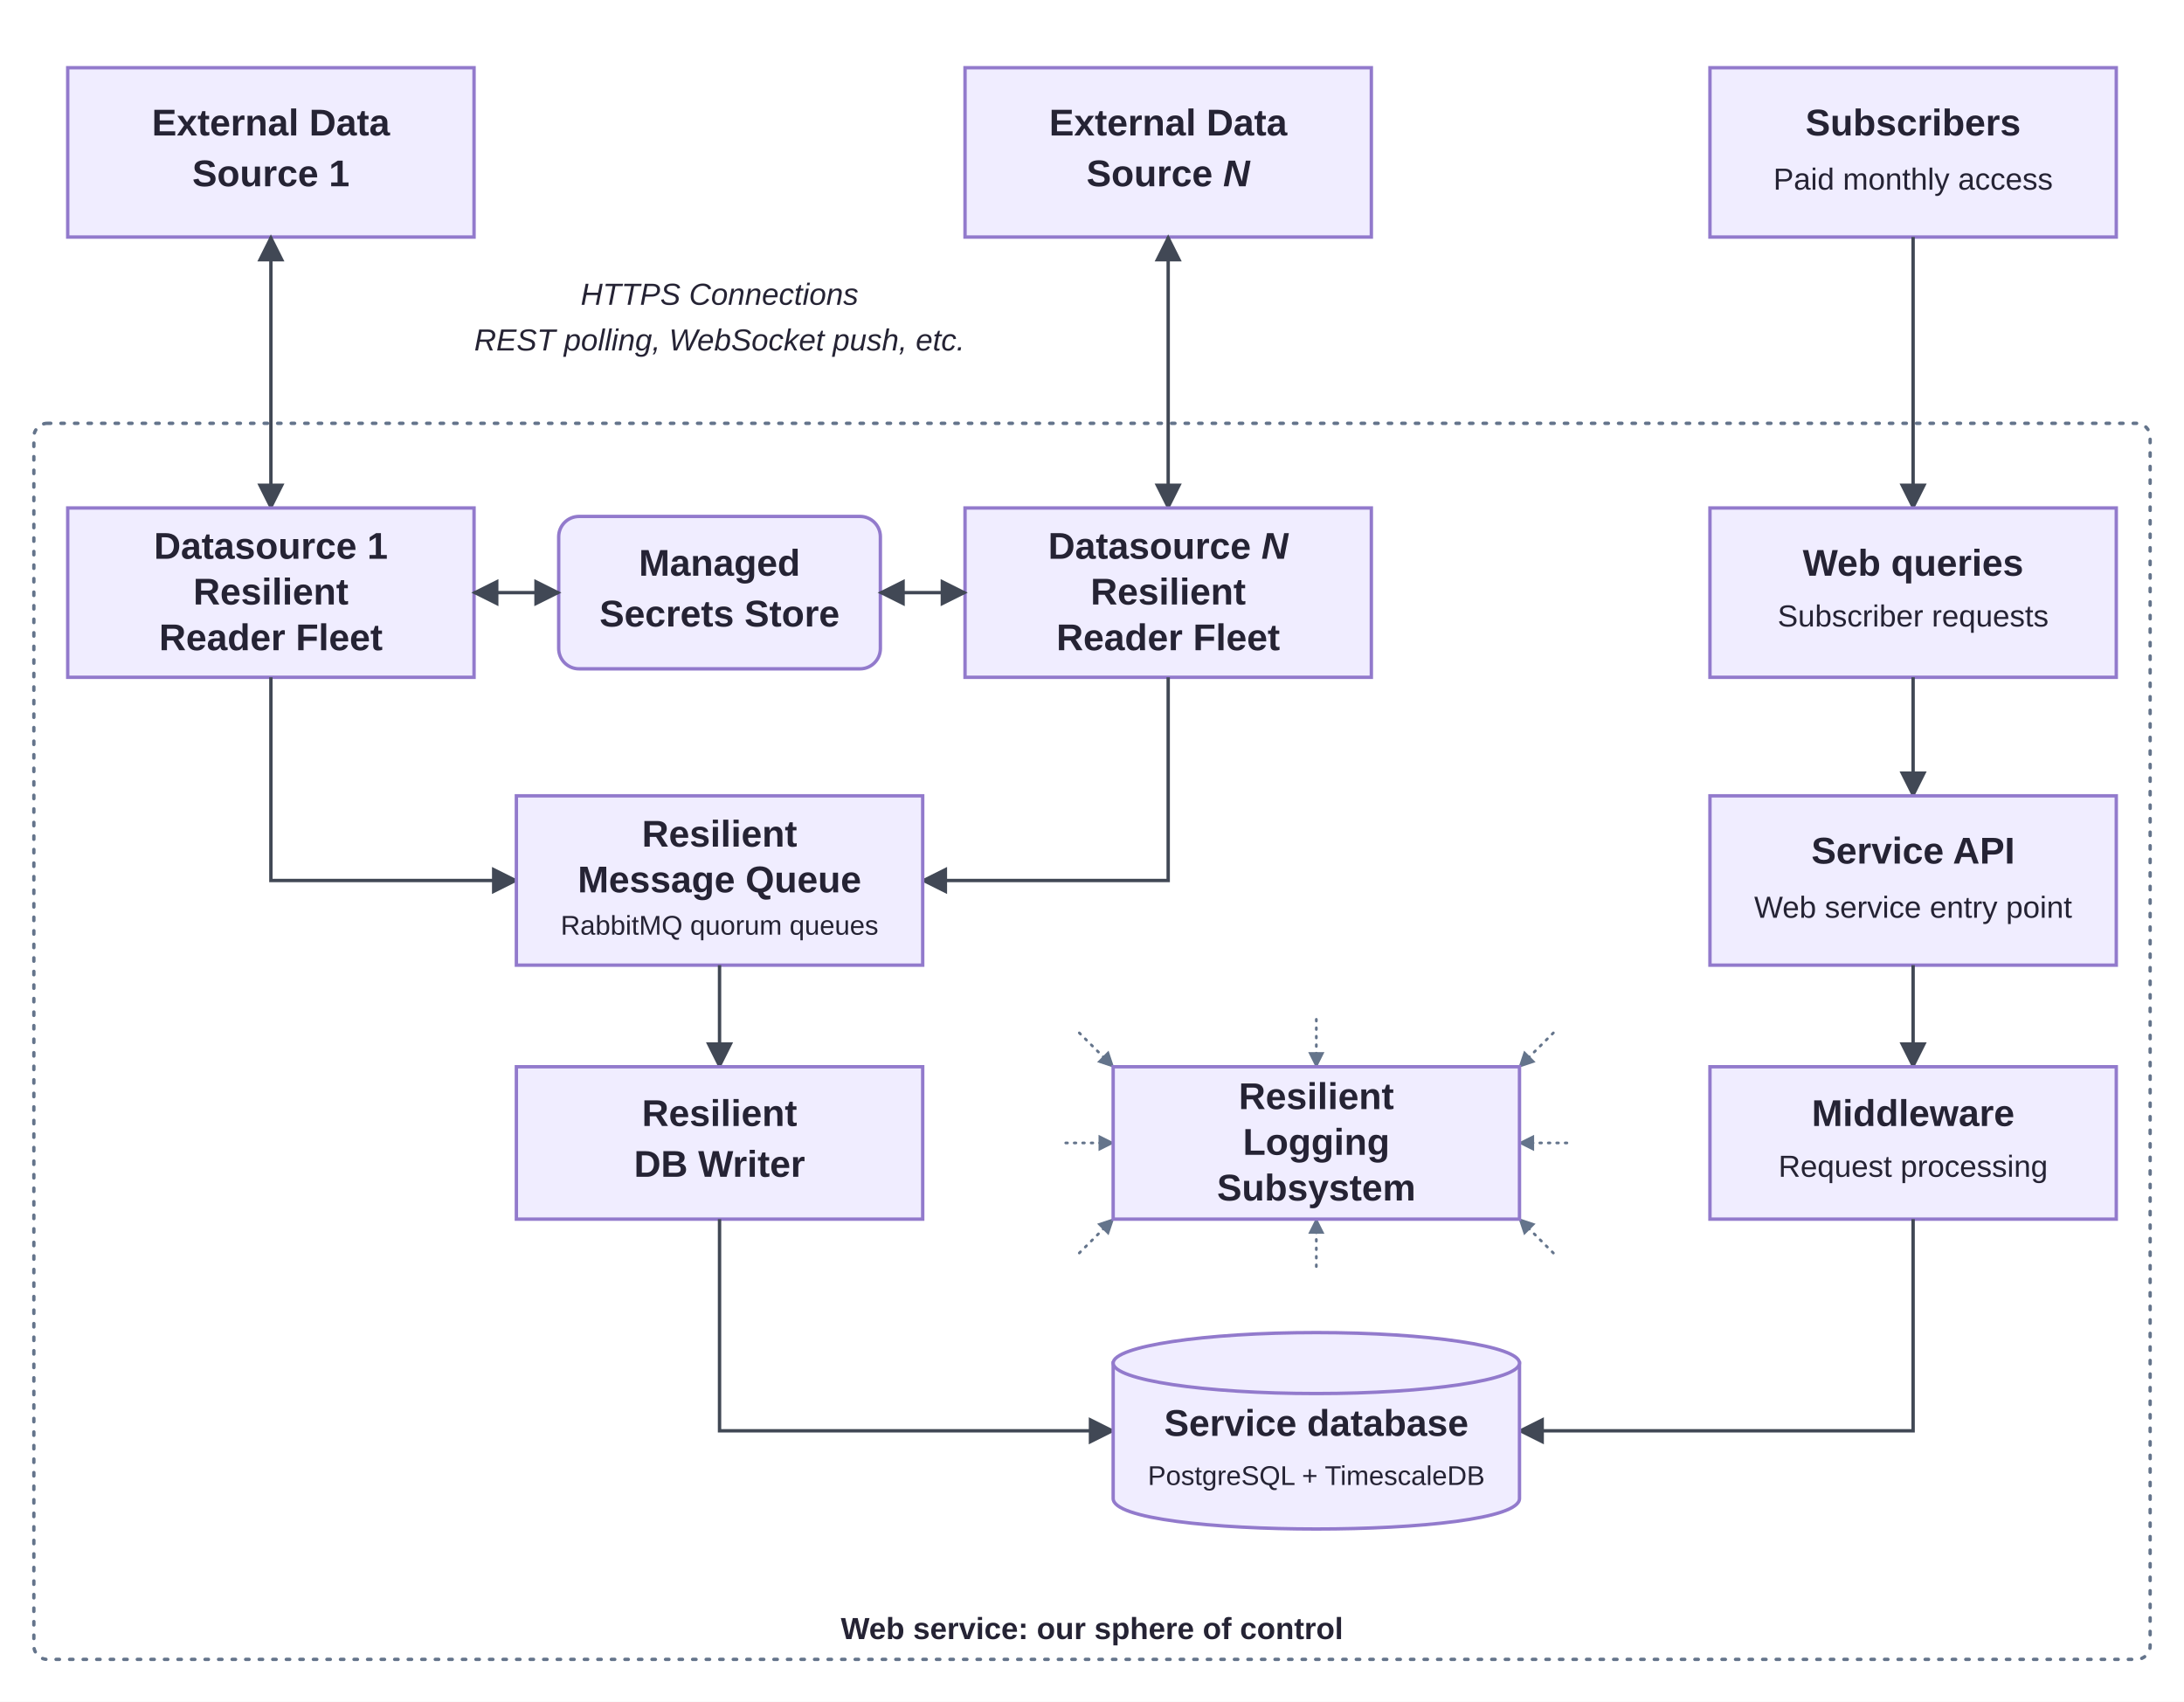
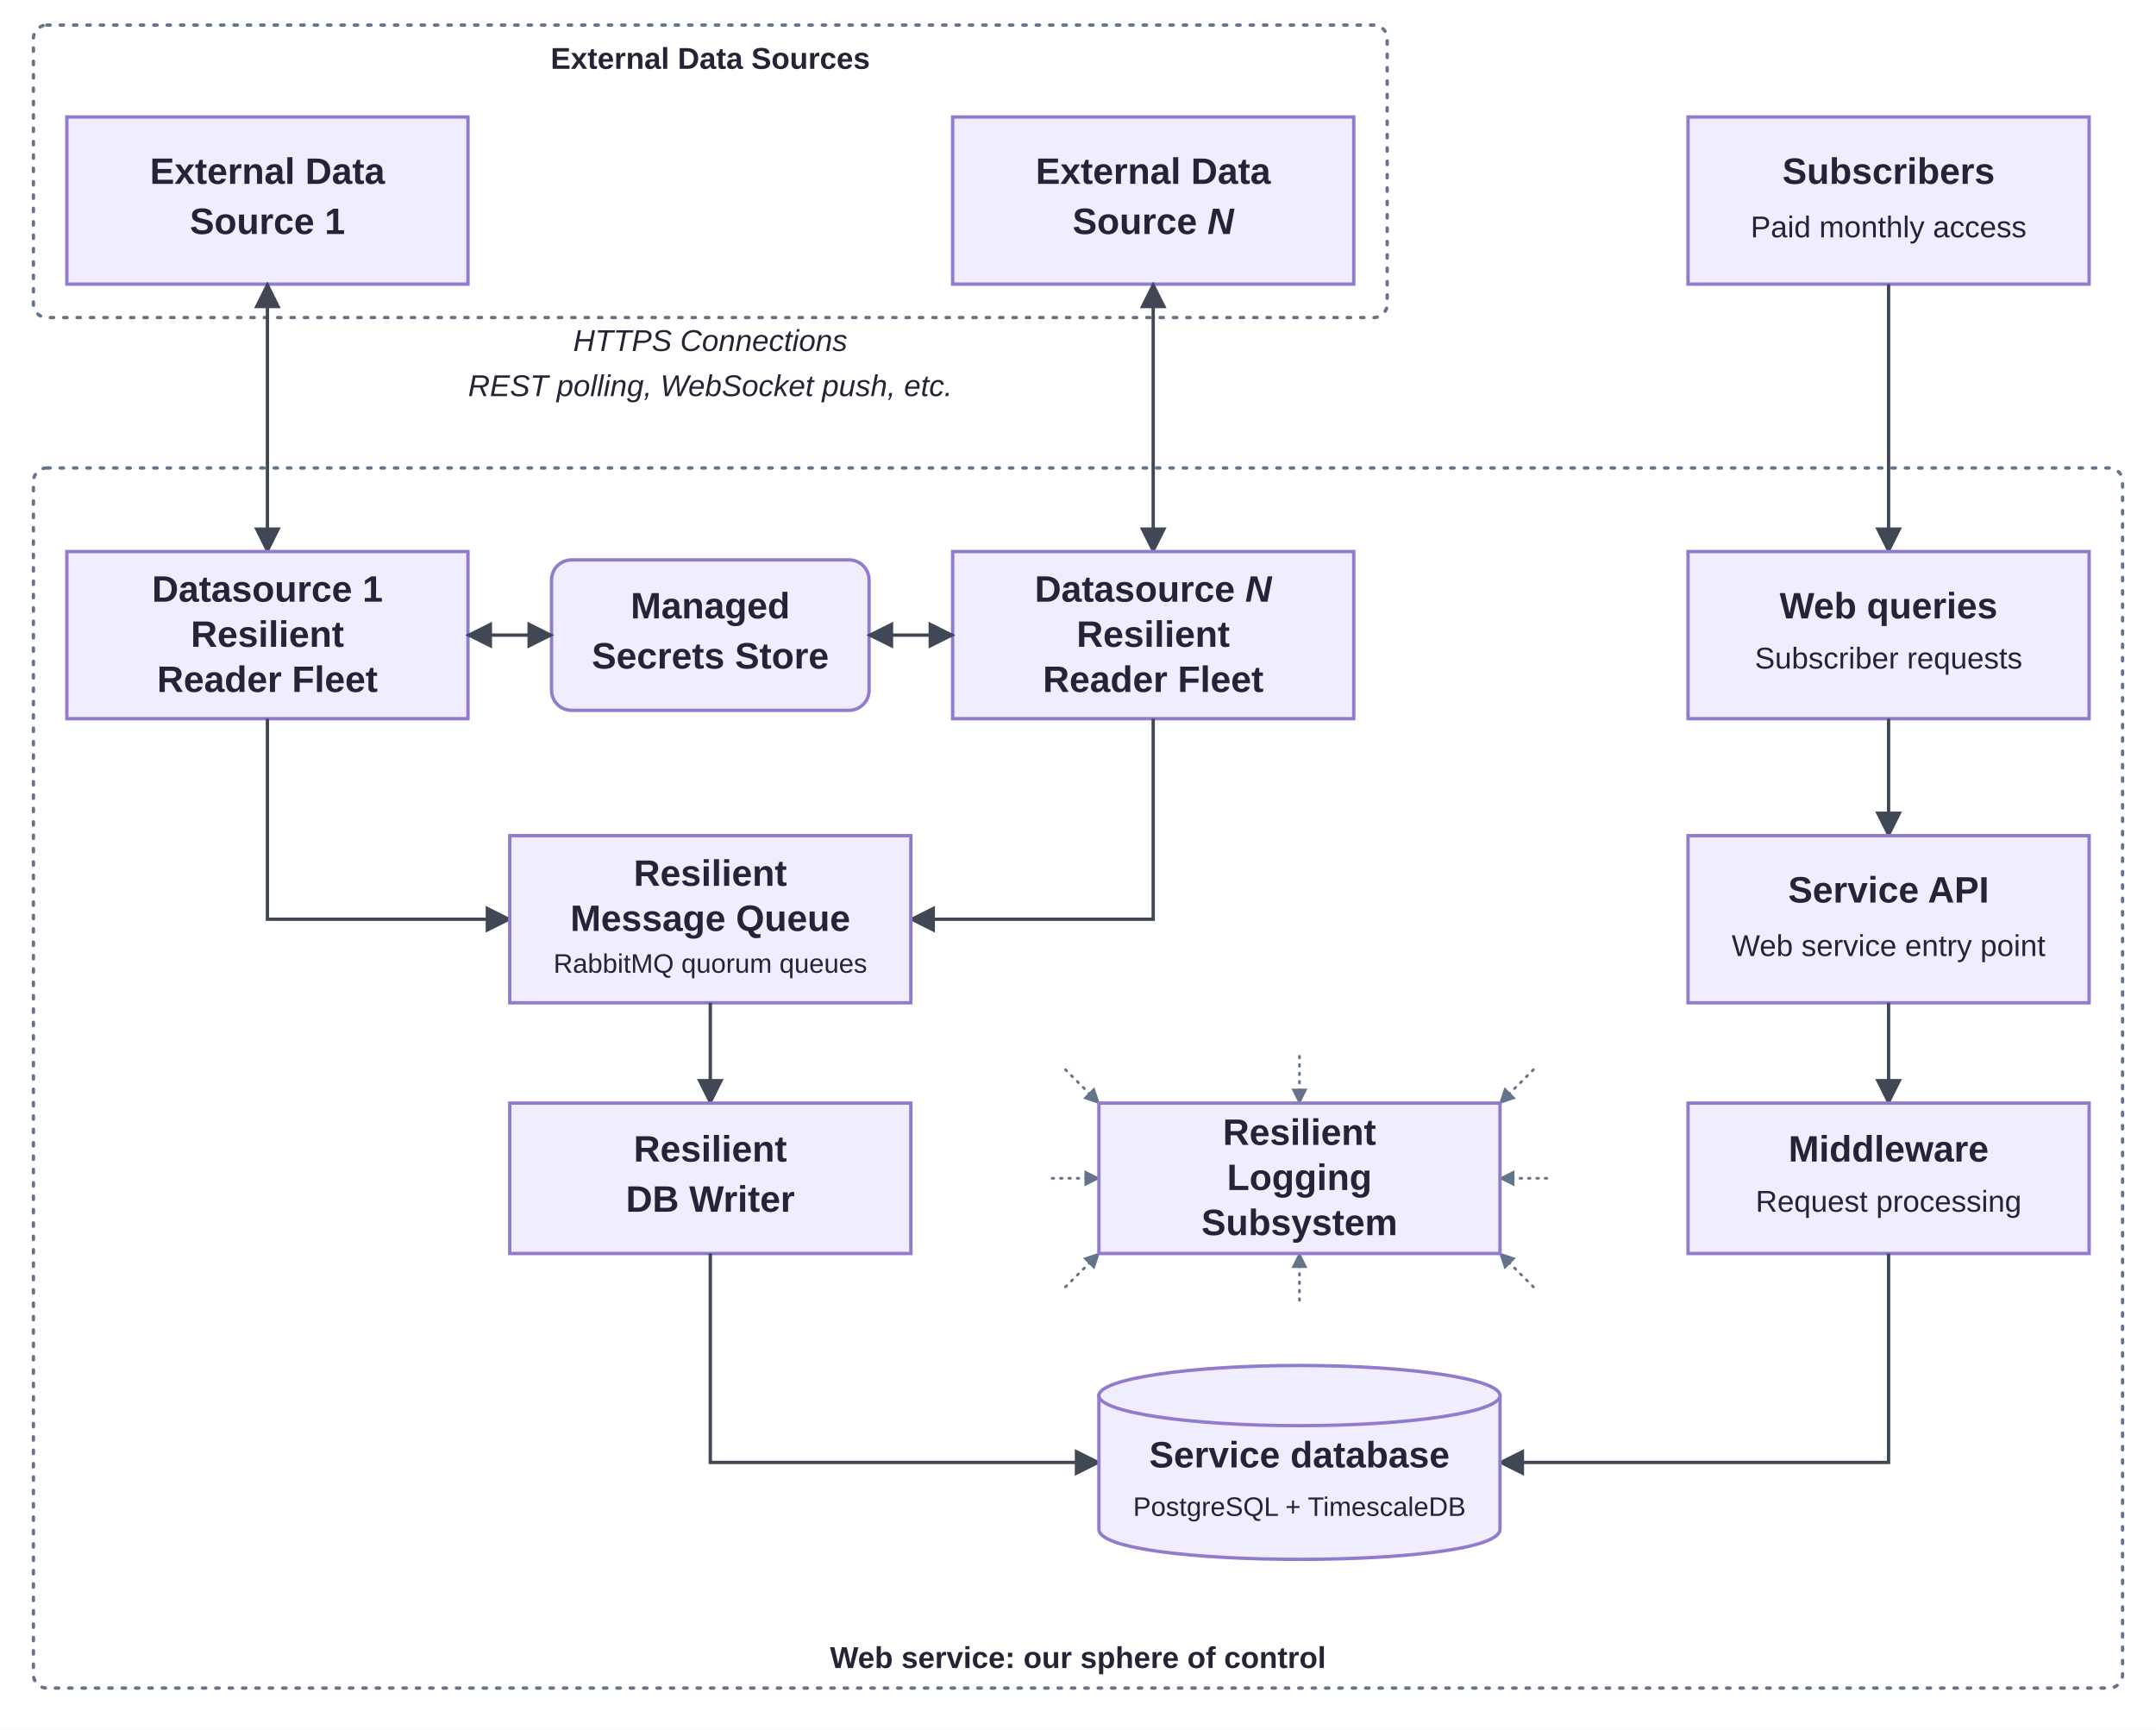
- <svg xmlns="http://www.w3.org/2000/svg" width="1290" height="1005" viewBox="0 0 1290 1005" role="img" aria-labelledby="diagram-title diagram-description">
+ <svg xmlns="http://www.w3.org/2000/svg" width="1290" height="1035" viewBox="0 0 1290 1035" role="img" aria-labelledby="diagram-title diagram-description">
  <defs>
    <marker id="arrow" viewBox="0 0 10 10" refX="9" refY="5" markerWidth="8" markerHeight="8" orient="auto-start-reverse">
      <path d="M 0 0 L 10 5 L 0 10 Z" fill="#414855" />
    </marker>
    <marker id="log-arrow" viewBox="0 0 10 10" refX="9" refY="5" markerWidth="6" markerHeight="6" orient="auto">
      <path d="M 0 0 L 10 5 L 0 10 Z" fill="#64748b" />
    </marker>
  </defs>
  <style>
    text { font-family: Arial, Helvetica, sans-serif; fill: #252334; text-anchor: middle; }
    .node { fill: #f0edff; stroke: #927acc; stroke-width: 2; }
    .title { font-size: 22px; font-weight: 600; }
    .detail { font-size: 18px; }
    .small { font-size: 16px; }
    .flow { fill: none; stroke: #414855; stroke-width: 2; marker-end: url(#arrow); }
    .both { marker-start: url(#arrow); }
    .log-flow { fill: none; stroke: #64748b; stroke-width: 1.6; stroke-dasharray: 1 4; stroke-linecap: round; marker-end: url(#log-arrow); }
  </style>
-   <rect width="1290" height="1005" fill="#ffffff" />
-   <g aria-label="External Data Source 1">
-     <rect class="node" x="40" y="40" width="240" height="100" />
-     <text class="title" x="160" y="80">External Data</text>
-     <text class="title" x="160" y="110">Source 1</text>
+   <rect width="1290" height="1035" fill="#ffffff" />
+   <g aria-label="External Data Sources">
+     <rect x="20" y="15" width="810" height="175" rx="8" fill="none" stroke="#64748b" stroke-width="2" stroke-dasharray="2 6" stroke-linecap="round" />
+     <text x="425" y="45" dominant-baseline="text-after-edge" style="font-size: 18px; font-weight: 600;">External Data Sources</text>
  </g>
-   <g aria-label="External Data Source N">
-     <rect class="node" x="570" y="40" width="240" height="100" />
-     <text class="title" x="690" y="80">External Data</text>
-     <text class="title" x="690" y="110">Source <tspan font-style="italic">N</tspan>
-     </text>
-   </g>
-   <g aria-label="Subscribers">
-     <rect class="node" x="1010" y="40" width="240" height="100" />
-     <text class="title" x="1130" y="80">Subscribers</text>
-     <text class="detail" x="1130" y="112">Paid monthly access</text>
-   </g>
-   <rect x="20" y="250" width="1250" height="730" rx="8" fill="none" stroke="#64748b" stroke-width="2" stroke-dasharray="2 6" stroke-linecap="round" />
-   <text x="645" y="968" style="font-size: 18px; font-weight: 600;">Web service: our sphere of control</text>
-   <path class="flow both" d="M 160 140 V 300" />
-   <path class="flow both" d="M 690 140 V 300" />
-   <g aria-label="HTTPS Connections: REST polling, WebSocket push, etc." font-style="italic">
-     <text class="detail" x="425" y="180">HTTPS Connections</text>
-     <text class="detail" x="425" y="207">REST polling, WebSocket push, etc.</text>
-   </g>
-   <path class="flow" d="M 1130 140 V 300" />
-   <g aria-label="Datasource 1 Resilient Reader Fleet">
-     <rect class="node" x="40" y="300" width="240" height="100" />
-     <text class="title" x="160" y="330">Datasource 1</text>
-     <text class="title" x="160" y="357">Resilient</text>
-     <text class="title" x="160" y="384">Reader Fleet</text>
-   </g>
-   <g aria-label="Managed Secrets Store">
-     <rect class="node" x="330" y="305" width="190" height="90" rx="12" />
-     <text class="title" x="425" y="340">Managed</text>
-     <text class="title" x="425" y="370">Secrets Store</text>
-   </g>
-   <g aria-label="Datasource N Resilient Reader Fleet">
-     <rect class="node" x="570" y="300" width="240" height="100" />
-     <text class="title" x="690" y="330">Datasource <tspan font-style="italic">N</tspan>
-     </text>
-     <text class="title" x="690" y="357">Resilient</text>
-     <text class="title" x="690" y="384">Reader Fleet</text>
-   </g>
-   <path class="flow both" d="M 280 350 H 330" />
-   <path class="flow both" d="M 520 350 H 570" />
-   <g aria-label="Web queries">
-     <rect class="node" x="1010" y="300" width="240" height="100" />
-     <text class="title" x="1130" y="340">Web queries</text>
-     <text class="detail" x="1130" y="370">Subscriber requests</text>
-   </g>
-   <path class="flow" d="M 160 400 V 520 H 305" />
-   <path class="flow" d="M 690 400 V 520 H 545" />
-   <path class="flow" d="M 1130 400 V 470" />
-   <g aria-label="Resilient message queue">
-     <rect class="node" x="305" y="470" width="240" height="100" />
-     <text class="title" x="425" y="500">Resilient</text>
-     <text class="title" x="425" y="527">Message Queue</text>
-     <text class="small" x="425" y="552">RabbitMQ quorum queues</text>
-   </g>
-   <g aria-label="Service API">
-     <rect class="node" x="1010" y="470" width="240" height="100" />
-     <text class="title" x="1130" y="510">Service API</text>
-     <text class="detail" x="1130" y="542">Web service entry point</text>
-   </g>
-   <path class="flow" d="M 425 570 V 630" />
-   <path class="flow" d="M 1130 570 V 630" />
-   <g aria-label="Resilient database writer">
-     <rect class="node" x="305" y="630" width="240" height="90" />
-     <text class="title" x="425" y="665">Resilient</text>
-     <text class="title" x="425" y="695">DB Writer</text>
-   </g>
-   <g aria-label="Middleware">
-     <rect class="node" x="1010" y="630" width="240" height="90" />
-     <text class="title" x="1130" y="665">Middleware</text>
-     <text class="detail" x="1130" y="695">Request processing</text>
-   </g>
-   <g aria-label="Every component sends logs to the Resilient Logging Subsystem">
-     <path class="log-flow" d="M 777.5 602 V 630" />
-     <path class="log-flow" d="M 777.5 748 V 720" />
-     <path class="log-flow" d="M 629.5 675 H 657.5" />
-     <path class="log-flow" d="M 925.5 675 H 897.5" />
-     <path class="log-flow" d="M 637.5 610 L 657.5 630" />
-     <path class="log-flow" d="M 917.5 610 L 897.5 630" />
-     <path class="log-flow" d="M 637.5 740 L 657.5 720" />
-     <path class="log-flow" d="M 917.5 740 L 897.5 720" />
-   </g>
-   <g aria-label="Resilient Logging Subsystem">
-     <rect class="node" x="657.5" y="630" width="240" height="90" />
-     <text class="title" x="777.5" y="655">Resilient</text>
-     <text class="title" x="777.5" y="682">Logging</text>
-     <text class="title" x="777.5" y="709">Subsystem</text>
-   </g>
-   <path class="flow" d="M 425 720 V 845 H 657.5" />
-   <path class="flow" d="M 1130 720 V 845 H 897.5" />
-   <g aria-label="Service database, PostgreSQL and TimescaleDB">
-     <path class="node" d="M 657.5 805 V 885 C 657.5 909 897.5 909 897.5 885 V 805 Z" />
-     <ellipse class="node" cx="777.5" cy="805" rx="120" ry="18" />
-     <text class="title" x="777.5" y="848">Service database</text>
-     <text class="small" x="777.5" y="877">PostgreSQL + TimescaleDB</text>
+   <g transform="translate(0, 30)">
+     <g aria-label="External Data Source 1">
+       <rect class="node" x="40" y="40" width="240" height="100" />
+       <text class="title" x="160" y="80">External Data</text>
+       <text class="title" x="160" y="110">Source 1</text>
+     </g>
+     <g aria-label="External Data Source N">
+       <rect class="node" x="570" y="40" width="240" height="100" />
+       <text class="title" x="690" y="80">External Data</text>
+       <text class="title" x="690" y="110">Source <tspan font-style="italic">N</tspan>
+       </text>
+     </g>
+     <g aria-label="Subscribers">
+       <rect class="node" x="1010" y="40" width="240" height="100" />
+       <text class="title" x="1130" y="80">Subscribers</text>
+       <text class="detail" x="1130" y="112">Paid monthly access</text>
+     </g>
+     <rect x="20" y="250" width="1250" height="730" rx="8" fill="none" stroke="#64748b" stroke-width="2" stroke-dasharray="2 6" stroke-linecap="round" />
+     <text x="645" y="968" style="font-size: 18px; font-weight: 600;">Web service: our sphere of control</text>
+     <path class="flow both" d="M 160 140 V 300" />
+     <path class="flow both" d="M 690 140 V 300" />
+     <g aria-label="HTTPS Connections: REST polling, WebSocket push, etc." font-style="italic">
+       <text class="detail" x="425" y="180">HTTPS Connections</text>
+       <text class="detail" x="425" y="207">REST polling, WebSocket push, etc.</text>
+     </g>
+     <path class="flow" d="M 1130 140 V 300" />
+     <g aria-label="Datasource 1 Resilient Reader Fleet">
+       <rect class="node" x="40" y="300" width="240" height="100" />
+       <text class="title" x="160" y="330">Datasource 1</text>
+       <text class="title" x="160" y="357">Resilient</text>
+       <text class="title" x="160" y="384">Reader Fleet</text>
+     </g>
+     <g aria-label="Managed Secrets Store">
+       <rect class="node" x="330" y="305" width="190" height="90" rx="12" />
+       <text class="title" x="425" y="340">Managed</text>
+       <text class="title" x="425" y="370">Secrets Store</text>
+     </g>
+     <g aria-label="Datasource N Resilient Reader Fleet">
+       <rect class="node" x="570" y="300" width="240" height="100" />
+       <text class="title" x="690" y="330">Datasource <tspan font-style="italic">N</tspan>
+       </text>
+       <text class="title" x="690" y="357">Resilient</text>
+       <text class="title" x="690" y="384">Reader Fleet</text>
+     </g>
+     <path class="flow both" d="M 280 350 H 330" />
+     <path class="flow both" d="M 520 350 H 570" />
+     <g aria-label="Web queries">
+       <rect class="node" x="1010" y="300" width="240" height="100" />
+       <text class="title" x="1130" y="340">Web queries</text>
+       <text class="detail" x="1130" y="370">Subscriber requests</text>
+     </g>
+     <path class="flow" d="M 160 400 V 520 H 305" />
+     <path class="flow" d="M 690 400 V 520 H 545" />
+     <path class="flow" d="M 1130 400 V 470" />
+     <g aria-label="Resilient message queue">
+       <rect class="node" x="305" y="470" width="240" height="100" />
+       <text class="title" x="425" y="500">Resilient</text>
+       <text class="title" x="425" y="527">Message Queue</text>
+       <text class="small" x="425" y="552">RabbitMQ quorum queues</text>
+     </g>
+     <g aria-label="Service API">
+       <rect class="node" x="1010" y="470" width="240" height="100" />
+       <text class="title" x="1130" y="510">Service API</text>
+       <text class="detail" x="1130" y="542">Web service entry point</text>
+     </g>
+     <path class="flow" d="M 425 570 V 630" />
+     <path class="flow" d="M 1130 570 V 630" />
+     <g aria-label="Resilient database writer">
+       <rect class="node" x="305" y="630" width="240" height="90" />
+       <text class="title" x="425" y="665">Resilient</text>
+       <text class="title" x="425" y="695">DB Writer</text>
+     </g>
+     <g aria-label="Middleware">
+       <rect class="node" x="1010" y="630" width="240" height="90" />
+       <text class="title" x="1130" y="665">Middleware</text>
+       <text class="detail" x="1130" y="695">Request processing</text>
+     </g>
+     <g aria-label="Every component sends logs to the Resilient Logging Subsystem">
+       <path class="log-flow" d="M 777.5 602 V 630" />
+       <path class="log-flow" d="M 777.5 748 V 720" />
+       <path class="log-flow" d="M 629.5 675 H 657.5" />
+       <path class="log-flow" d="M 925.5 675 H 897.5" />
+       <path class="log-flow" d="M 637.5 610 L 657.5 630" />
+       <path class="log-flow" d="M 917.5 610 L 897.5 630" />
+       <path class="log-flow" d="M 637.5 740 L 657.5 720" />
+       <path class="log-flow" d="M 917.5 740 L 897.5 720" />
+     </g>
+     <g aria-label="Resilient Logging Subsystem">
+       <rect class="node" x="657.5" y="630" width="240" height="90" />
+       <text class="title" x="777.5" y="655">Resilient</text>
+       <text class="title" x="777.5" y="682">Logging</text>
+       <text class="title" x="777.5" y="709">Subsystem</text>
+     </g>
+     <path class="flow" d="M 425 720 V 845 H 657.5" />
+     <path class="flow" d="M 1130 720 V 845 H 897.5" />
+     <g aria-label="Service database, PostgreSQL and TimescaleDB">
+       <path class="node" d="M 657.5 805 V 885 C 657.5 909 897.5 909 897.5 885 V 805 Z" />
+       <ellipse class="node" cx="777.5" cy="805" rx="120" ry="18" />
+       <text class="title" x="777.5" y="848">Service database</text>
+       <text class="small" x="777.5" y="877">PostgreSQL + TimescaleDB</text>
+     </g>
  </g>
</svg>
